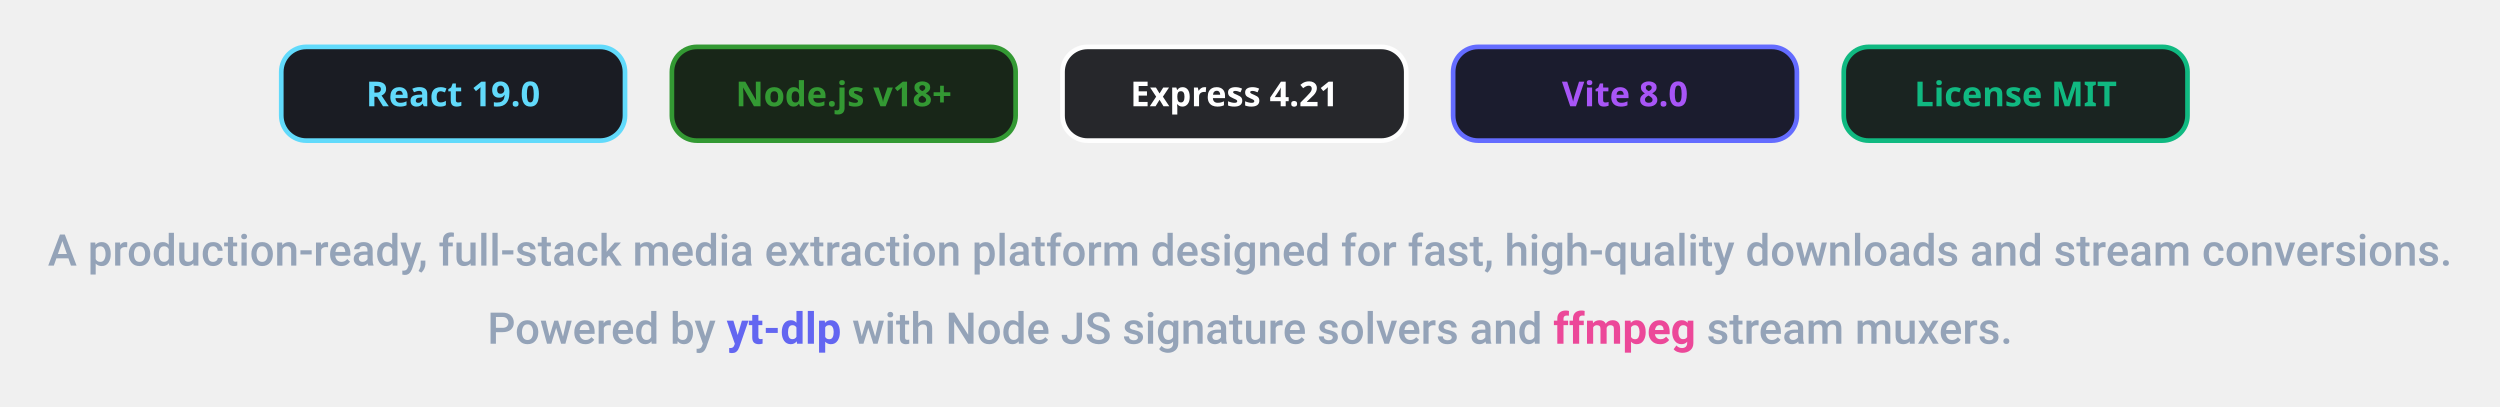
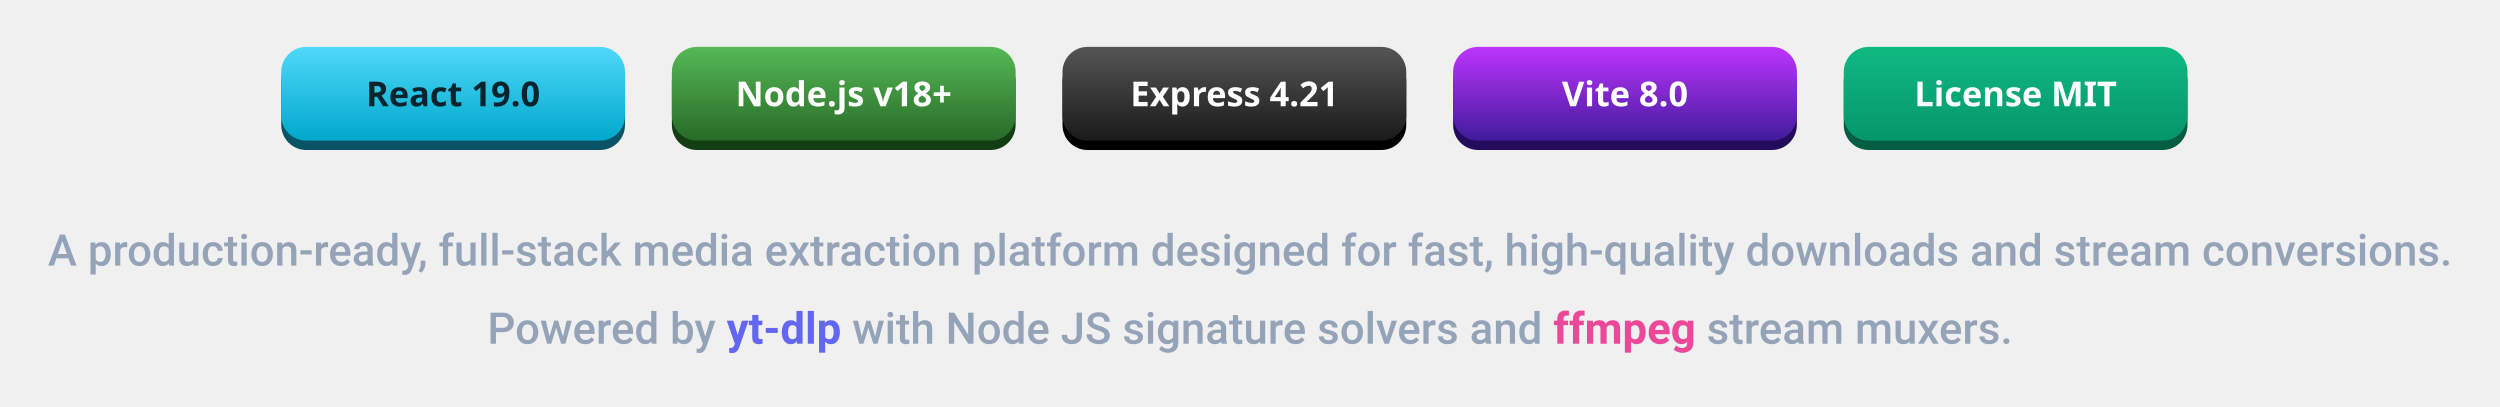
<svg xmlns="http://www.w3.org/2000/svg" viewBox="0 0 800 130" width="100%" height="100%" style="background: transparent;">
+   <defs>
+     <linearGradient id="reactGrad" x1="0%" y1="0%" x2="0%" y2="100%">
+       <stop offset="0%" stop-color="#4fd8f9" />
+       <stop offset="100%" stop-color="#00a8cc" />
+     </linearGradient>
+     <linearGradient id="nodeGrad" x1="0%" y1="0%" x2="0%" y2="100%">
+       <stop offset="0%" stop-color="#56b856" />
+       <stop offset="100%" stop-color="#276b27" />
+     </linearGradient>
+     <linearGradient id="expressGrad" x1="0%" y1="0%" x2="0%" y2="100%">
+       <stop offset="0%" stop-color="#555555" />
+       <stop offset="100%" stop-color="#1a1a1a" />
+     </linearGradient>
+     <linearGradient id="viteGrad" x1="0%" y1="0%" x2="0%" y2="100%">
+       <stop offset="0%" stop-color="#bd34fe" />
+       <stop offset="100%" stop-color="#411b9b" />
+     </linearGradient>
+     <linearGradient id="licenseGrad" x1="0%" y1="0%" x2="0%" y2="100%">
+       <stop offset="0%" stop-color="#10b981" />
+       <stop offset="100%" stop-color="#059669" />
+     </linearGradient>
+   </defs>
  <style>
-     .badge-icon {
-       transform-origin: 50px 14px;
-       animation: floatBadge 4s infinite ease-in-out;
-     }
-     .b-1 { animation-delay: 0s; }
-     .b-2 { animation-delay: 0.6s; }
-     .b-3 { animation-delay: 1.2s; }
-     .b-4 { animation-delay: 1.8s; }
-     .b-5 { animation-delay: 2.4s; }
-     
    .desc-text {
      font-family: 'Segoe UI', -apple-system, BlinkMacSystemFont, Roboto, sans-serif;
      font-size: 14px;
      fill: #94a3b8;
      text-anchor: middle;
      font-weight: 500;
-       animation: glowPulse 4s infinite ease-in-out;
-     }
-     
-     @keyframes floatBadge {
-       0% { transform: translateY(0px) rotate(0deg) scale(1); }
-       50% { transform: translateY(-8px) rotate(2deg) scale(1.03); }
-       100% { transform: translateY(0px) rotate(0deg) scale(1); }
-     }
-     
-     @keyframes glowPulse {
-       0% { fill: #94a3b8; }
-       50% { fill: #f8fafc; }
-       100% { fill: #94a3b8; }
    }
  </style>
-   <g class="badge-icon b-1" transform="translate(90, 15)">
-     <rect width="110" height="30" rx="8" fill="#1a1c23" stroke="#61dafb" stroke-width="1.5" />
-     <text x="55" y="19" fill="#61dafb" font-family="'Segoe UI', sans-serif" font-size="11" font-weight="bold" text-anchor="middle">React 19.0</text>
+   <g transform="translate(90, 15)">
+     <rect x="0" y="3" width="110" height="30" rx="8" fill="#085466" />
+     <rect x="0" y="0" width="110" height="30" rx="8" fill="url(#reactGrad)" />
+     <text x="55" y="19" fill="#08252e" font-family="'Segoe UI', sans-serif" font-size="11" font-weight="800" text-anchor="middle">React 19.0</text>
  </g>
-   <g class="badge-icon b-2" transform="translate(215, 15)">
-     <rect width="110" height="30" rx="8" fill="#182618" stroke="#339933" stroke-width="1.5" />
-     <text x="55" y="19" fill="#339933" font-family="'Segoe UI', sans-serif" font-size="11" font-weight="bold" text-anchor="middle">Node.js v18+</text>
+   <g transform="translate(215, 15)">
+     <rect x="0" y="3" width="110" height="30" rx="8" fill="#133d13" />
+     <rect x="0" y="0" width="110" height="30" rx="8" fill="url(#nodeGrad)" />
+     <text x="55" y="19" fill="#ffffff" font-family="'Segoe UI', sans-serif" font-size="11" font-weight="800" text-anchor="middle">Node.js v18+</text>
  </g>
-   <g class="badge-icon b-3" transform="translate(340, 15)">
-     <rect width="110" height="30" rx="8" fill="#0f1115" stroke="#ffffff" stroke-width="1.5" opacity="0.9" />
-     <text x="55" y="19" fill="#ffffff" font-family="'Segoe UI', sans-serif" font-size="11" font-weight="bold" text-anchor="middle">Express 4.21</text>
+   <g transform="translate(340, 15)">
+     <rect x="0" y="3" width="110" height="30" rx="8" fill="#000000" />
+     <rect x="0" y="0" width="110" height="30" rx="8" fill="url(#expressGrad)" />
+     <text x="55" y="19" fill="#ffffff" font-family="'Segoe UI', sans-serif" font-size="11" font-weight="800" text-anchor="middle">Express 4.21</text>
  </g>
-   <g class="badge-icon b-4" transform="translate(465, 15)">
-     <rect width="110" height="30" rx="8" fill="#1b1c2e" stroke="#646cff" stroke-width="1.5" />
-     <text x="55" y="19" fill="#a855f7" font-family="'Segoe UI', sans-serif" font-size="11" font-weight="bold" text-anchor="middle">Vite 8.0</text>
+   <g transform="translate(465, 15)">
+     <rect x="0" y="3" width="110" height="30" rx="8" fill="#240c5c" />
+     <rect x="0" y="0" width="110" height="30" rx="8" fill="url(#viteGrad)" />
+     <text x="55" y="19" fill="#ffffff" font-family="'Segoe UI', sans-serif" font-size="11" font-weight="800" text-anchor="middle">Vite 8.0</text>
  </g>
-   <g class="badge-icon b-5" transform="translate(590, 15)">
-     <rect width="110" height="30" rx="8" fill="#1a2421" stroke="#10b981" stroke-width="1.5" />
-     <text x="55" y="19" fill="#10b981" font-family="'Segoe UI', sans-serif" font-size="11" font-weight="bold" text-anchor="middle">License MIT</text>
+   <g transform="translate(590, 15)">
+     <rect x="0" y="3" width="110" height="30" rx="8" fill="#045e41" />
+     <rect x="0" y="0" width="110" height="30" rx="8" fill="url(#licenseGrad)" />
+     <text x="55" y="19" fill="#ffffff" font-family="'Segoe UI', sans-serif" font-size="11" font-weight="800" text-anchor="middle">License MIT</text>
  </g>
  <text x="400" y="85" class="desc-text">A production-ready, full-stack media extraction platform designed for fast, high-quality downloads and stream conversions.</text>
  <text x="400" y="110" class="desc-text">Powered by <tspan fill="#6366f1" font-weight="bold">yt-dlp</tspan> with Node JS signature solvers and <tspan fill="#ec4899" font-weight="bold">ffmpeg</tspan> stream muxers.</text>
</svg>
